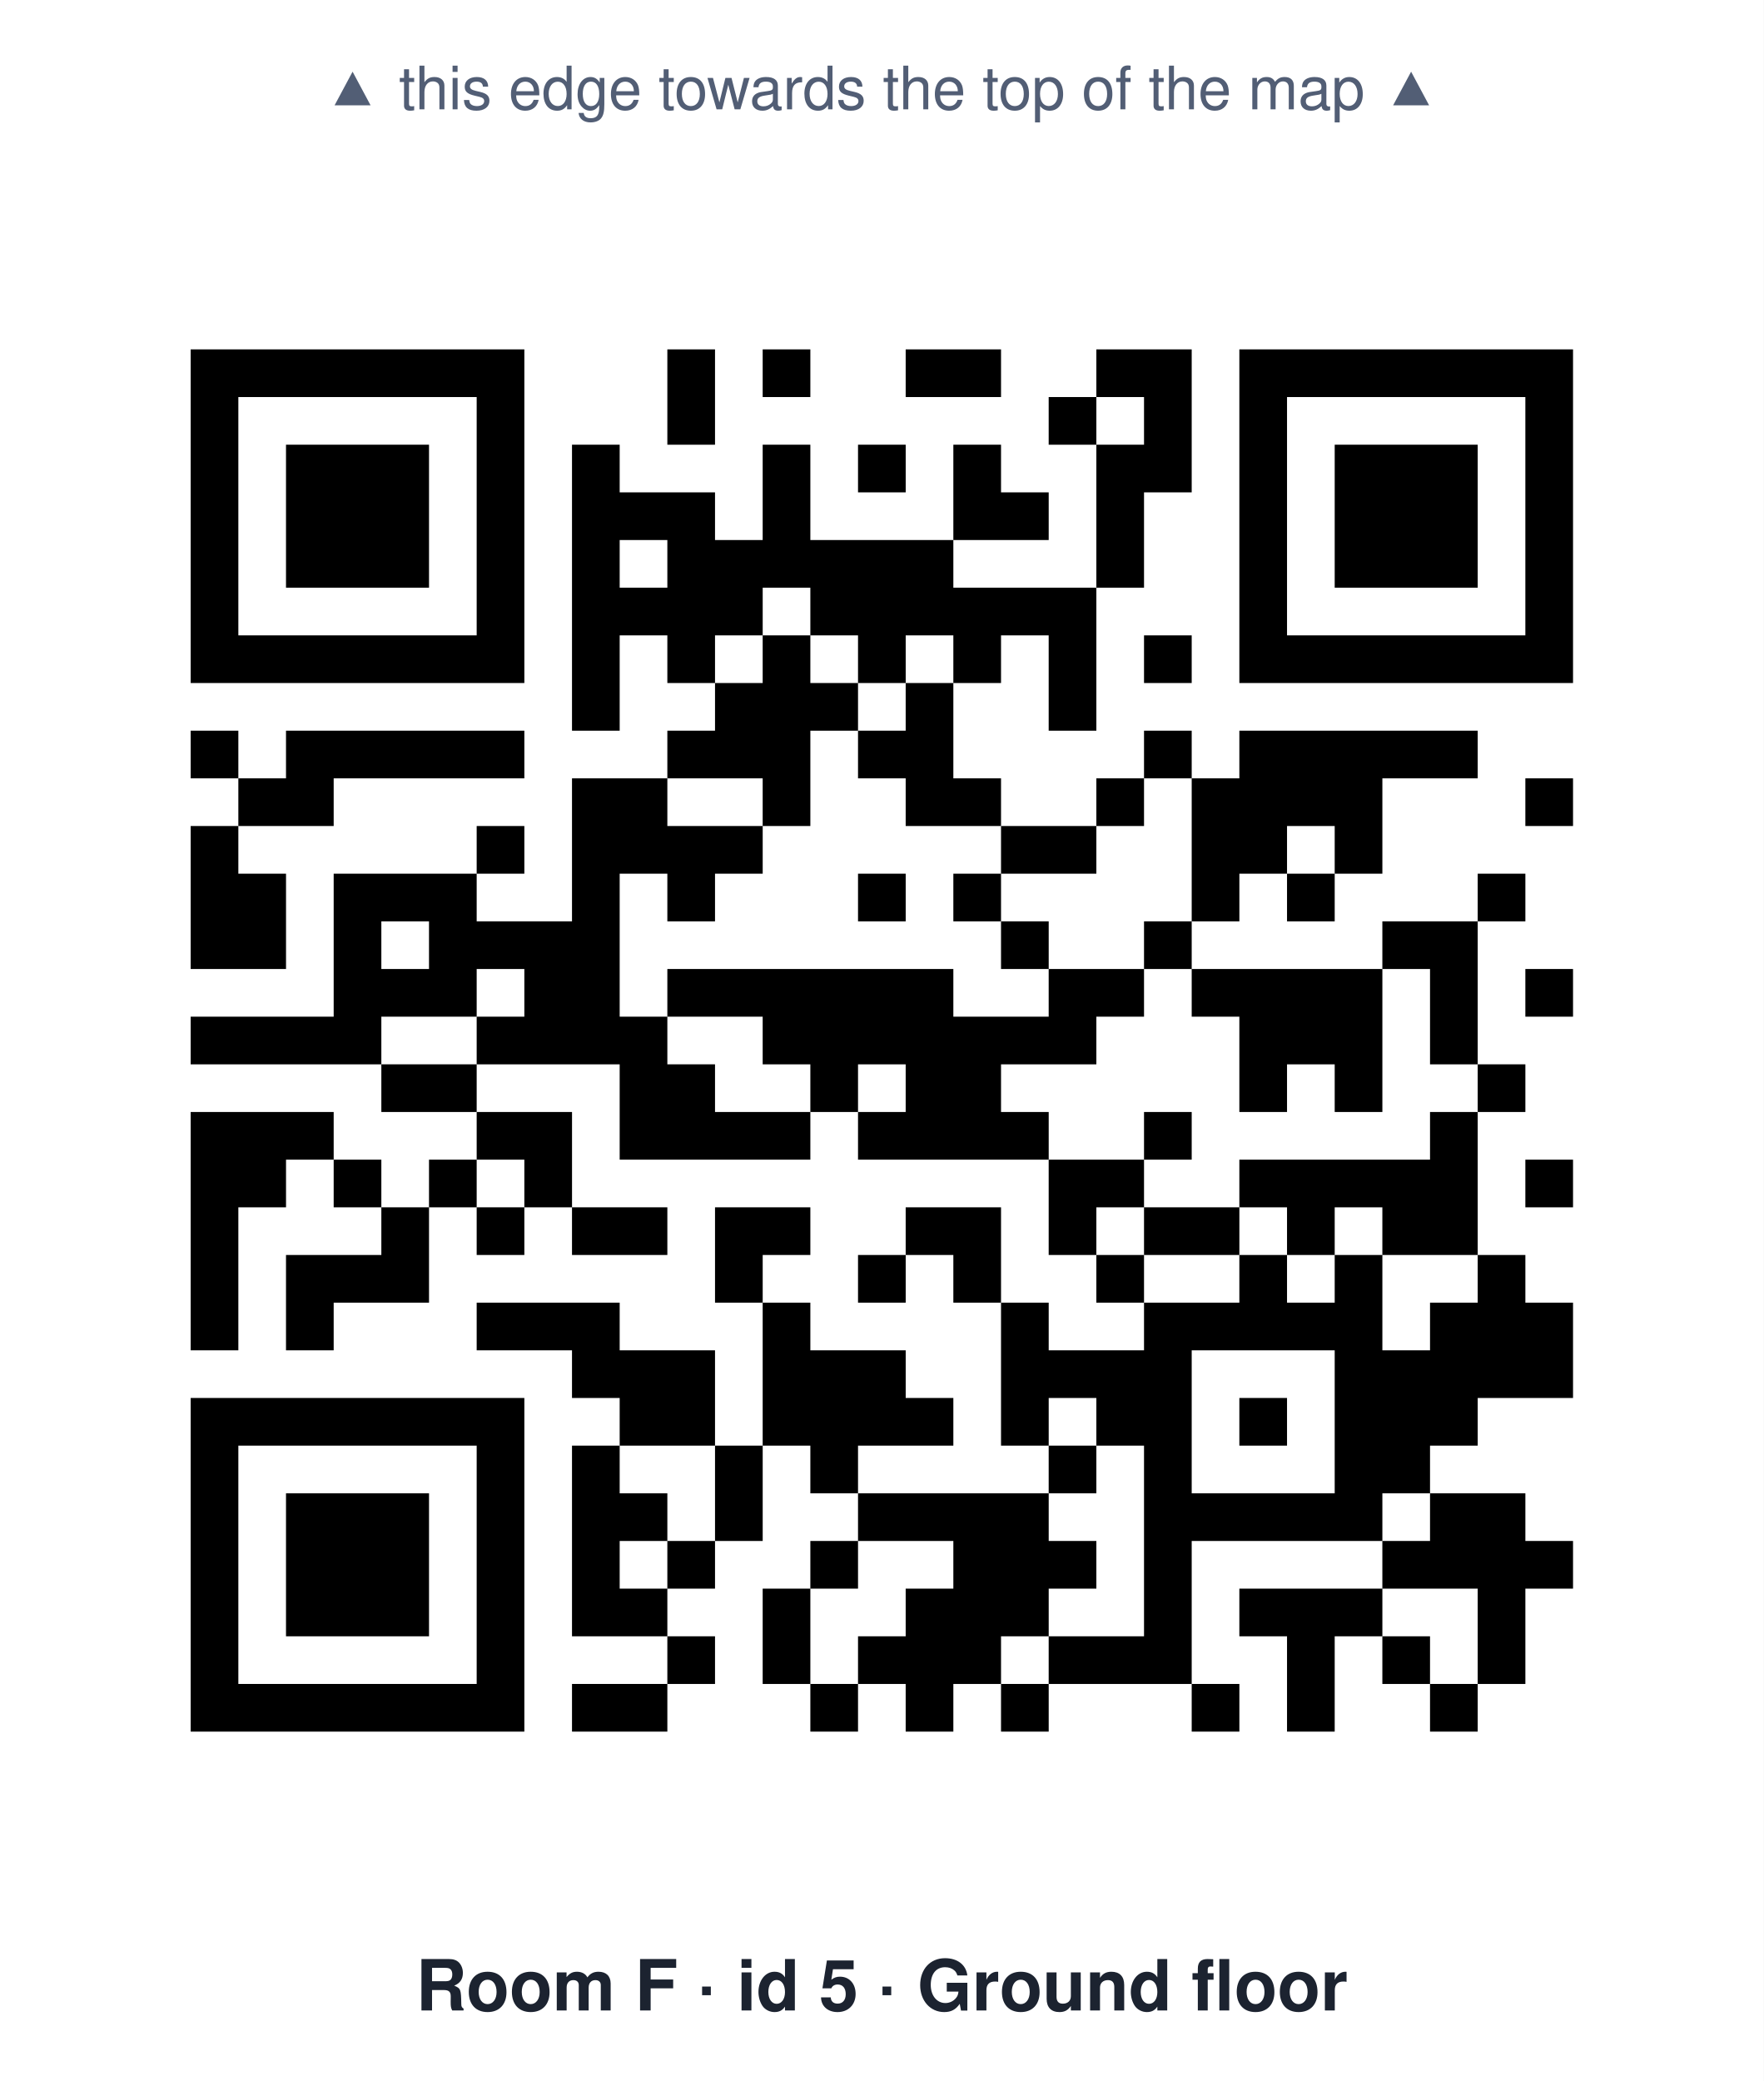
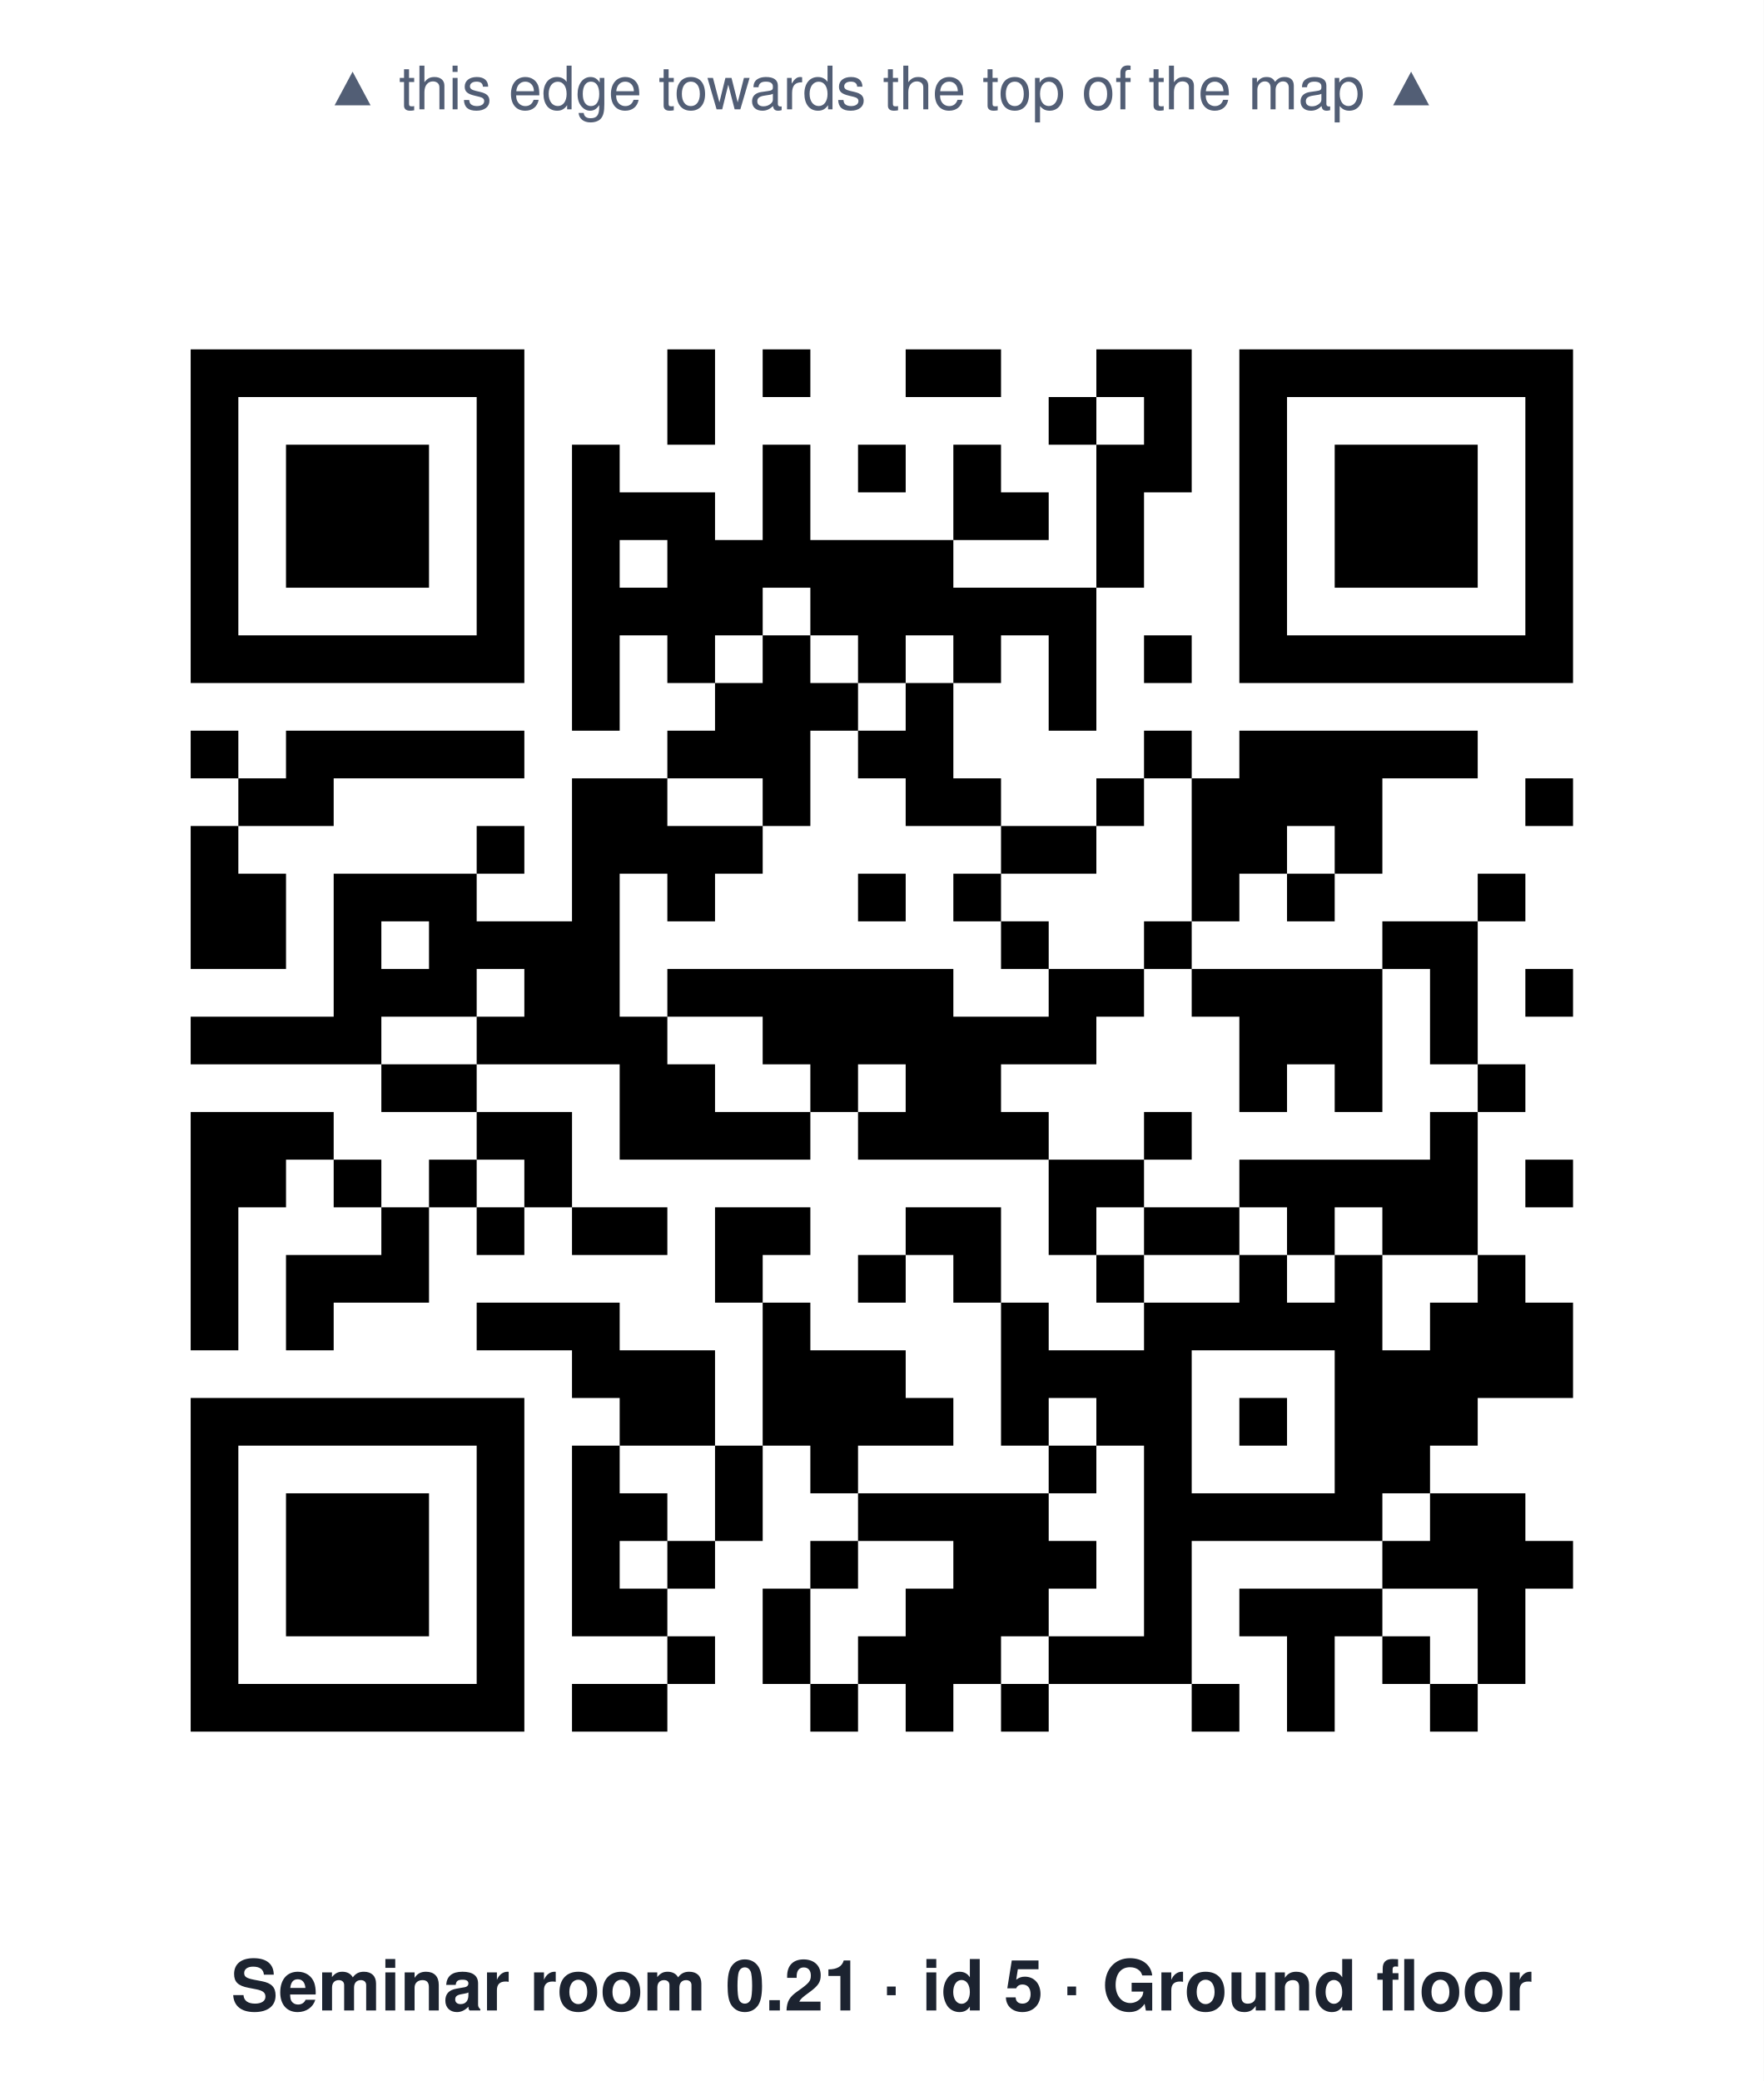
<svg xmlns="http://www.w3.org/2000/svg" viewBox="0 0 1000 1180" width="200mm" height="236mm">
  <rect width="1000" height="1180" fill="#fff" />
  <text x="500" y="62" text-anchor="middle" font-family="Helvetica, Arial, sans-serif" font-size="34" fill="#525E75">▲ this edge towards the top of the map ▲</text>
  <g transform="translate(0 90)">
    <path d="M108.11 108.11h27.03v27.03h-27.03zM135.14 108.11h27.03v27.03h-27.03zM162.16 108.11h27.03v27.03h-27.03zM189.19 108.11h27.03v27.03h-27.03zM216.22 108.11h27.03v27.03h-27.03zM243.24 108.11h27.03v27.03h-27.03zM270.27 108.11h27.03v27.03h-27.03zM378.38 108.11h27.03v27.03h-27.03zM432.43 108.11h27.03v27.03h-27.03zM513.51 108.11h27.03v27.03h-27.03zM540.54 108.11h27.03v27.03h-27.03zM621.62 108.11h27.03v27.03h-27.03zM648.65 108.11h27.03v27.03h-27.03zM702.70 108.11h27.03v27.03h-27.03zM729.73 108.11h27.03v27.03h-27.03zM756.76 108.11h27.03v27.03h-27.03zM783.78 108.11h27.03v27.03h-27.03zM810.81 108.11h27.03v27.03h-27.03zM837.84 108.11h27.03v27.03h-27.03zM864.86 108.11h27.03v27.03h-27.03zM108.11 135.14h27.03v27.03h-27.03zM270.27 135.14h27.03v27.03h-27.03zM378.38 135.14h27.03v27.03h-27.03zM594.59 135.14h27.03v27.03h-27.03zM648.65 135.14h27.03v27.03h-27.03zM702.70 135.14h27.03v27.03h-27.03zM864.86 135.14h27.03v27.03h-27.03zM108.11 162.16h27.03v27.03h-27.03zM162.16 162.16h27.03v27.03h-27.03zM189.19 162.16h27.03v27.03h-27.03zM216.22 162.16h27.03v27.03h-27.03zM270.27 162.16h27.03v27.03h-27.03zM324.32 162.16h27.03v27.03h-27.03zM432.43 162.16h27.03v27.03h-27.03zM486.49 162.16h27.03v27.03h-27.03zM540.54 162.16h27.03v27.03h-27.03zM621.62 162.16h27.03v27.03h-27.03zM648.65 162.16h27.03v27.03h-27.03zM702.70 162.16h27.03v27.03h-27.03zM756.76 162.16h27.03v27.03h-27.03zM783.78 162.16h27.03v27.03h-27.03zM810.81 162.16h27.03v27.03h-27.03zM864.86 162.16h27.03v27.03h-27.03zM108.11 189.19h27.03v27.03h-27.03zM162.16 189.19h27.03v27.03h-27.03zM189.19 189.19h27.03v27.03h-27.03zM216.22 189.19h27.03v27.03h-27.03zM270.27 189.19h27.03v27.03h-27.03zM324.32 189.19h27.03v27.03h-27.03zM351.35 189.19h27.03v27.03h-27.03zM378.38 189.19h27.03v27.03h-27.03zM432.43 189.19h27.03v27.03h-27.03zM540.54 189.19h27.03v27.03h-27.03zM567.57 189.19h27.03v27.03h-27.03zM621.62 189.19h27.03v27.03h-27.03zM702.70 189.19h27.03v27.03h-27.03zM756.76 189.19h27.03v27.03h-27.03zM783.78 189.19h27.03v27.03h-27.03zM810.81 189.19h27.03v27.03h-27.03zM864.86 189.19h27.03v27.03h-27.03zM108.11 216.22h27.03v27.03h-27.03zM162.16 216.22h27.03v27.03h-27.03zM189.19 216.22h27.03v27.03h-27.03zM216.22 216.22h27.03v27.03h-27.03zM270.27 216.22h27.03v27.03h-27.03zM324.32 216.22h27.03v27.03h-27.03zM378.38 216.22h27.03v27.03h-27.03zM405.41 216.22h27.03v27.03h-27.03zM432.43 216.22h27.03v27.03h-27.03zM459.46 216.22h27.03v27.03h-27.03zM486.49 216.22h27.03v27.03h-27.03zM513.51 216.22h27.03v27.03h-27.03zM621.62 216.22h27.03v27.03h-27.03zM702.70 216.22h27.03v27.03h-27.03zM756.76 216.22h27.03v27.03h-27.03zM783.78 216.22h27.03v27.03h-27.03zM810.81 216.22h27.03v27.03h-27.03zM864.86 216.22h27.03v27.03h-27.03zM108.11 243.24h27.03v27.03h-27.03zM270.27 243.24h27.03v27.03h-27.03zM324.32 243.24h27.03v27.03h-27.03zM351.35 243.24h27.03v27.03h-27.03zM378.38 243.24h27.03v27.03h-27.03zM405.41 243.24h27.03v27.03h-27.03zM459.46 243.24h27.03v27.03h-27.03zM486.49 243.24h27.03v27.03h-27.03zM513.51 243.24h27.03v27.03h-27.03zM540.54 243.24h27.03v27.03h-27.03zM567.57 243.24h27.03v27.03h-27.03zM594.59 243.24h27.03v27.03h-27.03zM702.70 243.24h27.03v27.03h-27.03zM864.86 243.24h27.03v27.03h-27.03zM108.11 270.27h27.03v27.03h-27.03zM135.14 270.27h27.03v27.03h-27.03zM162.16 270.27h27.03v27.03h-27.03zM189.19 270.27h27.03v27.03h-27.03zM216.22 270.27h27.03v27.03h-27.03zM243.24 270.27h27.03v27.03h-27.03zM270.27 270.27h27.03v27.03h-27.03zM324.32 270.27h27.03v27.03h-27.03zM378.38 270.27h27.03v27.03h-27.03zM432.43 270.27h27.03v27.03h-27.03zM486.49 270.27h27.03v27.03h-27.03zM540.54 270.27h27.03v27.03h-27.03zM594.59 270.27h27.03v27.03h-27.03zM648.65 270.27h27.03v27.03h-27.03zM702.70 270.27h27.03v27.03h-27.03zM729.73 270.27h27.03v27.03h-27.03zM756.76 270.27h27.03v27.03h-27.03zM783.78 270.27h27.03v27.03h-27.03zM810.81 270.27h27.03v27.03h-27.03zM837.84 270.27h27.03v27.03h-27.03zM864.86 270.27h27.03v27.03h-27.03zM324.32 297.30h27.03v27.03h-27.03zM405.41 297.30h27.03v27.03h-27.03zM432.43 297.30h27.03v27.03h-27.03zM459.46 297.30h27.03v27.03h-27.03zM513.51 297.30h27.03v27.03h-27.03zM594.59 297.30h27.03v27.03h-27.03zM108.11 324.32h27.03v27.03h-27.03zM162.16 324.32h27.03v27.03h-27.03zM189.19 324.32h27.03v27.03h-27.03zM216.22 324.32h27.03v27.03h-27.03zM243.24 324.32h27.03v27.03h-27.03zM270.27 324.32h27.03v27.03h-27.03zM378.38 324.32h27.03v27.03h-27.03zM405.41 324.32h27.03v27.03h-27.03zM432.43 324.32h27.03v27.03h-27.03zM486.49 324.32h27.03v27.03h-27.03zM513.51 324.32h27.03v27.03h-27.03zM648.65 324.32h27.03v27.03h-27.03zM702.70 324.32h27.03v27.03h-27.03zM729.73 324.32h27.03v27.03h-27.03zM756.76 324.32h27.03v27.03h-27.03zM783.78 324.32h27.03v27.03h-27.03zM810.81 324.32h27.03v27.03h-27.03zM135.14 351.35h27.03v27.03h-27.03zM162.16 351.35h27.03v27.03h-27.03zM324.32 351.35h27.03v27.03h-27.03zM351.35 351.35h27.03v27.03h-27.03zM432.43 351.35h27.03v27.03h-27.03zM513.51 351.35h27.03v27.03h-27.03zM540.54 351.35h27.03v27.03h-27.03zM621.62 351.35h27.03v27.03h-27.03zM675.68 351.35h27.03v27.03h-27.03zM702.70 351.35h27.03v27.03h-27.03zM729.73 351.35h27.03v27.03h-27.03zM756.76 351.35h27.03v27.03h-27.03zM864.86 351.35h27.03v27.03h-27.03zM108.11 378.38h27.03v27.03h-27.03zM270.27 378.38h27.03v27.03h-27.03zM324.32 378.38h27.03v27.03h-27.03zM351.35 378.38h27.03v27.03h-27.03zM378.38 378.38h27.03v27.03h-27.03zM405.41 378.38h27.03v27.03h-27.03zM567.57 378.38h27.03v27.03h-27.03zM594.59 378.38h27.03v27.03h-27.03zM675.68 378.38h27.03v27.03h-27.03zM702.70 378.38h27.03v27.03h-27.03zM756.76 378.38h27.03v27.03h-27.03zM108.11 405.41h27.03v27.03h-27.03zM135.14 405.41h27.03v27.03h-27.03zM189.19 405.41h27.03v27.03h-27.03zM216.22 405.41h27.03v27.03h-27.03zM243.24 405.41h27.03v27.03h-27.03zM324.32 405.41h27.03v27.03h-27.03zM378.38 405.41h27.03v27.03h-27.03zM486.49 405.41h27.03v27.03h-27.03zM540.54 405.41h27.03v27.03h-27.03zM675.68 405.41h27.03v27.03h-27.03zM729.73 405.41h27.03v27.03h-27.03zM837.84 405.41h27.03v27.03h-27.03zM108.11 432.43h27.03v27.03h-27.03zM135.14 432.43h27.03v27.03h-27.03zM189.19 432.43h27.03v27.03h-27.03zM243.24 432.43h27.03v27.03h-27.03zM270.27 432.43h27.03v27.03h-27.03zM297.30 432.43h27.03v27.03h-27.03zM324.32 432.43h27.03v27.03h-27.03zM567.57 432.43h27.03v27.03h-27.03zM648.65 432.43h27.03v27.03h-27.03zM783.78 432.43h27.03v27.03h-27.03zM810.81 432.43h27.03v27.03h-27.03zM189.19 459.46h27.03v27.03h-27.03zM216.22 459.46h27.03v27.03h-27.03zM243.24 459.46h27.03v27.03h-27.03zM297.30 459.46h27.03v27.03h-27.03zM324.32 459.46h27.03v27.03h-27.03zM378.38 459.46h27.03v27.03h-27.03zM405.41 459.46h27.03v27.03h-27.03zM432.43 459.46h27.03v27.03h-27.03zM459.46 459.46h27.03v27.03h-27.03zM486.49 459.46h27.03v27.03h-27.03zM513.51 459.46h27.03v27.03h-27.03zM594.59 459.46h27.03v27.03h-27.03zM621.62 459.46h27.03v27.03h-27.03zM675.68 459.46h27.03v27.03h-27.03zM702.70 459.46h27.03v27.03h-27.03zM729.73 459.46h27.03v27.03h-27.03zM756.76 459.46h27.03v27.03h-27.03zM810.81 459.46h27.03v27.03h-27.03zM864.86 459.46h27.03v27.03h-27.03zM108.11 486.49h27.03v27.03h-27.03zM135.14 486.49h27.03v27.03h-27.03zM162.16 486.49h27.03v27.03h-27.03zM189.19 486.49h27.03v27.03h-27.03zM270.27 486.49h27.03v27.03h-27.03zM297.30 486.49h27.03v27.03h-27.03zM324.32 486.49h27.03v27.03h-27.03zM351.35 486.49h27.03v27.03h-27.03zM432.43 486.49h27.03v27.03h-27.03zM459.46 486.49h27.03v27.03h-27.03zM486.49 486.49h27.03v27.03h-27.03zM513.51 486.49h27.03v27.03h-27.03zM540.54 486.49h27.03v27.03h-27.03zM567.57 486.49h27.03v27.03h-27.03zM594.59 486.49h27.03v27.03h-27.03zM702.70 486.49h27.03v27.03h-27.03zM729.73 486.49h27.03v27.03h-27.03zM756.76 486.49h27.03v27.03h-27.03zM810.81 486.49h27.03v27.03h-27.03zM216.22 513.51h27.03v27.03h-27.03zM243.24 513.51h27.03v27.03h-27.03zM351.35 513.51h27.03v27.03h-27.03zM378.38 513.51h27.03v27.03h-27.03zM459.46 513.51h27.03v27.03h-27.03zM513.51 513.51h27.03v27.03h-27.03zM540.54 513.51h27.03v27.03h-27.03zM702.70 513.51h27.03v27.03h-27.03zM756.76 513.51h27.03v27.03h-27.03zM837.84 513.51h27.03v27.03h-27.03zM108.11 540.54h27.03v27.03h-27.03zM135.14 540.54h27.03v27.03h-27.03zM162.16 540.54h27.03v27.03h-27.03zM270.27 540.54h27.03v27.03h-27.03zM297.30 540.54h27.03v27.03h-27.03zM351.35 540.54h27.03v27.03h-27.03zM378.38 540.54h27.03v27.03h-27.03zM405.41 540.54h27.03v27.03h-27.03zM432.43 540.54h27.03v27.03h-27.03zM486.49 540.54h27.03v27.03h-27.03zM513.51 540.54h27.03v27.03h-27.03zM540.54 540.54h27.03v27.03h-27.03zM567.57 540.54h27.03v27.03h-27.03zM648.65 540.54h27.03v27.03h-27.03zM810.81 540.54h27.03v27.03h-27.03zM108.11 567.57h27.03v27.03h-27.03zM135.14 567.57h27.03v27.03h-27.03zM189.19 567.57h27.03v27.03h-27.03zM243.24 567.57h27.03v27.03h-27.03zM297.30 567.57h27.03v27.03h-27.03zM594.59 567.57h27.03v27.03h-27.03zM621.62 567.57h27.03v27.03h-27.03zM702.70 567.57h27.03v27.03h-27.03zM729.73 567.57h27.03v27.03h-27.03zM756.76 567.57h27.03v27.03h-27.03zM783.78 567.57h27.03v27.03h-27.03zM810.81 567.57h27.03v27.03h-27.03zM864.86 567.57h27.03v27.03h-27.03zM108.11 594.59h27.03v27.03h-27.03zM216.22 594.59h27.03v27.03h-27.03zM270.27 594.59h27.03v27.03h-27.03zM324.32 594.59h27.03v27.03h-27.03zM351.35 594.59h27.03v27.03h-27.03zM405.41 594.59h27.03v27.03h-27.03zM432.43 594.59h27.03v27.03h-27.03zM513.51 594.59h27.03v27.03h-27.03zM540.54 594.59h27.03v27.03h-27.03zM594.59 594.59h27.03v27.03h-27.03zM648.65 594.59h27.03v27.03h-27.03zM675.68 594.59h27.03v27.03h-27.03zM729.73 594.59h27.03v27.03h-27.03zM783.78 594.59h27.03v27.03h-27.03zM810.81 594.59h27.03v27.03h-27.03zM108.11 621.62h27.03v27.03h-27.03zM162.16 621.62h27.03v27.03h-27.03zM189.19 621.62h27.03v27.03h-27.03zM216.22 621.62h27.03v27.03h-27.03zM405.41 621.62h27.03v27.03h-27.03zM486.49 621.62h27.03v27.03h-27.03zM540.54 621.62h27.03v27.03h-27.03zM621.62 621.62h27.03v27.03h-27.03zM702.70 621.62h27.03v27.03h-27.03zM756.76 621.62h27.03v27.03h-27.03zM837.84 621.62h27.03v27.03h-27.03zM108.11 648.65h27.03v27.03h-27.03zM162.16 648.65h27.03v27.03h-27.03zM270.27 648.65h27.03v27.03h-27.03zM297.30 648.65h27.03v27.03h-27.03zM324.32 648.65h27.03v27.03h-27.03zM432.43 648.65h27.03v27.03h-27.03zM567.57 648.65h27.03v27.03h-27.03zM648.65 648.65h27.03v27.03h-27.03zM675.68 648.65h27.03v27.03h-27.03zM702.70 648.65h27.03v27.03h-27.03zM729.73 648.65h27.03v27.03h-27.03zM756.76 648.65h27.03v27.03h-27.03zM810.81 648.65h27.03v27.03h-27.03zM837.84 648.65h27.03v27.03h-27.03zM864.86 648.65h27.03v27.03h-27.03zM324.32 675.68h27.03v27.03h-27.03zM351.35 675.68h27.03v27.03h-27.03zM378.38 675.68h27.03v27.03h-27.03zM432.43 675.68h27.03v27.03h-27.03zM459.46 675.68h27.03v27.03h-27.03zM486.49 675.68h27.03v27.03h-27.03zM567.57 675.68h27.03v27.03h-27.03zM594.59 675.68h27.03v27.03h-27.03zM621.62 675.68h27.03v27.03h-27.03zM648.65 675.68h27.03v27.03h-27.03zM756.76 675.68h27.03v27.03h-27.03zM783.78 675.68h27.03v27.03h-27.03zM810.81 675.68h27.03v27.03h-27.03zM837.84 675.68h27.03v27.03h-27.03zM864.86 675.68h27.03v27.03h-27.03zM108.11 702.70h27.03v27.03h-27.03zM135.14 702.70h27.03v27.03h-27.03zM162.16 702.70h27.03v27.03h-27.03zM189.19 702.70h27.03v27.03h-27.03zM216.22 702.70h27.03v27.03h-27.03zM243.24 702.70h27.03v27.03h-27.03zM270.27 702.70h27.03v27.03h-27.03zM351.35 702.70h27.03v27.03h-27.03zM378.38 702.70h27.03v27.03h-27.03zM432.43 702.70h27.03v27.03h-27.03zM459.46 702.70h27.03v27.03h-27.03zM486.49 702.70h27.03v27.03h-27.03zM513.51 702.70h27.03v27.03h-27.03zM567.57 702.70h27.03v27.03h-27.03zM621.62 702.70h27.03v27.03h-27.03zM648.65 702.70h27.03v27.03h-27.03zM702.70 702.70h27.03v27.03h-27.03zM756.76 702.70h27.03v27.03h-27.03zM783.78 702.70h27.03v27.03h-27.03zM810.81 702.70h27.03v27.03h-27.03zM108.11 729.73h27.03v27.03h-27.03zM270.27 729.73h27.03v27.03h-27.03zM324.32 729.73h27.03v27.03h-27.03zM405.41 729.73h27.03v27.03h-27.03zM459.46 729.73h27.03v27.03h-27.03zM594.59 729.73h27.03v27.03h-27.03zM648.65 729.73h27.03v27.03h-27.03zM756.76 729.73h27.03v27.03h-27.03zM783.78 729.73h27.03v27.03h-27.03zM108.11 756.76h27.03v27.03h-27.03zM162.16 756.76h27.03v27.03h-27.03zM189.19 756.76h27.03v27.03h-27.03zM216.22 756.76h27.03v27.03h-27.03zM270.27 756.76h27.03v27.03h-27.03zM324.32 756.76h27.03v27.03h-27.03zM351.35 756.76h27.03v27.03h-27.03zM405.41 756.76h27.03v27.03h-27.03zM486.49 756.76h27.03v27.03h-27.03zM513.51 756.76h27.03v27.03h-27.03zM540.54 756.76h27.03v27.03h-27.03zM567.57 756.76h27.03v27.03h-27.03zM648.65 756.76h27.03v27.03h-27.03zM675.68 756.76h27.03v27.03h-27.03zM702.70 756.76h27.03v27.03h-27.03zM729.73 756.76h27.03v27.03h-27.03zM756.76 756.76h27.03v27.03h-27.03zM810.81 756.76h27.03v27.03h-27.03zM837.84 756.76h27.03v27.03h-27.03zM108.11 783.78h27.03v27.03h-27.03zM162.16 783.78h27.03v27.03h-27.03zM189.19 783.78h27.03v27.03h-27.03zM216.22 783.78h27.03v27.03h-27.03zM270.27 783.78h27.03v27.03h-27.03zM324.32 783.78h27.03v27.03h-27.03zM378.38 783.78h27.03v27.03h-27.03zM459.46 783.78h27.03v27.03h-27.03zM540.54 783.78h27.03v27.03h-27.03zM567.57 783.78h27.03v27.03h-27.03zM594.59 783.78h27.03v27.03h-27.03zM648.65 783.78h27.03v27.03h-27.03zM783.78 783.78h27.03v27.03h-27.03zM810.81 783.78h27.03v27.03h-27.03zM837.84 783.78h27.03v27.03h-27.03zM864.86 783.78h27.03v27.03h-27.03zM108.11 810.81h27.03v27.03h-27.03zM162.16 810.81h27.03v27.03h-27.03zM189.19 810.81h27.03v27.03h-27.03zM216.22 810.81h27.03v27.03h-27.03zM270.27 810.81h27.03v27.03h-27.03zM324.32 810.81h27.03v27.03h-27.03zM351.35 810.81h27.03v27.03h-27.03zM432.43 810.81h27.03v27.03h-27.03zM513.51 810.81h27.03v27.03h-27.03zM540.54 810.81h27.03v27.03h-27.03zM567.57 810.81h27.03v27.03h-27.03zM648.65 810.81h27.03v27.03h-27.03zM702.70 810.81h27.03v27.03h-27.03zM729.73 810.81h27.03v27.03h-27.03zM756.76 810.81h27.03v27.03h-27.03zM837.84 810.81h27.03v27.03h-27.03zM108.11 837.84h27.03v27.03h-27.03zM270.27 837.84h27.03v27.03h-27.03zM378.38 837.84h27.03v27.03h-27.03zM432.43 837.84h27.03v27.03h-27.03zM486.49 837.84h27.03v27.03h-27.03zM513.51 837.84h27.03v27.03h-27.03zM540.54 837.84h27.03v27.03h-27.03zM594.59 837.84h27.03v27.03h-27.03zM621.62 837.84h27.03v27.03h-27.03zM648.65 837.84h27.03v27.03h-27.03zM729.73 837.84h27.03v27.03h-27.03zM783.78 837.84h27.03v27.03h-27.03zM837.84 837.84h27.03v27.03h-27.03zM108.11 864.86h27.03v27.03h-27.03zM135.14 864.86h27.03v27.03h-27.03zM162.16 864.86h27.03v27.03h-27.03zM189.19 864.86h27.03v27.03h-27.03zM216.22 864.86h27.03v27.03h-27.03zM243.24 864.86h27.03v27.03h-27.03zM270.27 864.86h27.03v27.03h-27.03zM324.32 864.86h27.03v27.03h-27.03zM351.35 864.86h27.03v27.03h-27.03zM459.46 864.86h27.03v27.03h-27.03zM513.51 864.86h27.03v27.03h-27.03zM567.57 864.86h27.03v27.03h-27.03zM675.68 864.86h27.03v27.03h-27.03zM729.73 864.86h27.03v27.03h-27.03zM810.81 864.86h27.03v27.03h-27.03z" fill="#000" />
  </g>
-   <text x="500" y="1140" text-anchor="middle" font-family="Helvetica, Arial, sans-serif" font-size="40" font-weight="bold" fill="#1c2330">Room F · id 5 · Ground floor</text>
+   <text x="500" y="1140" text-anchor="middle" font-family="Helvetica, Arial, sans-serif" font-size="40" font-weight="bold" fill="#1c2330">Seminar room 0.21 · id 5 · Ground floor</text>
</svg>
